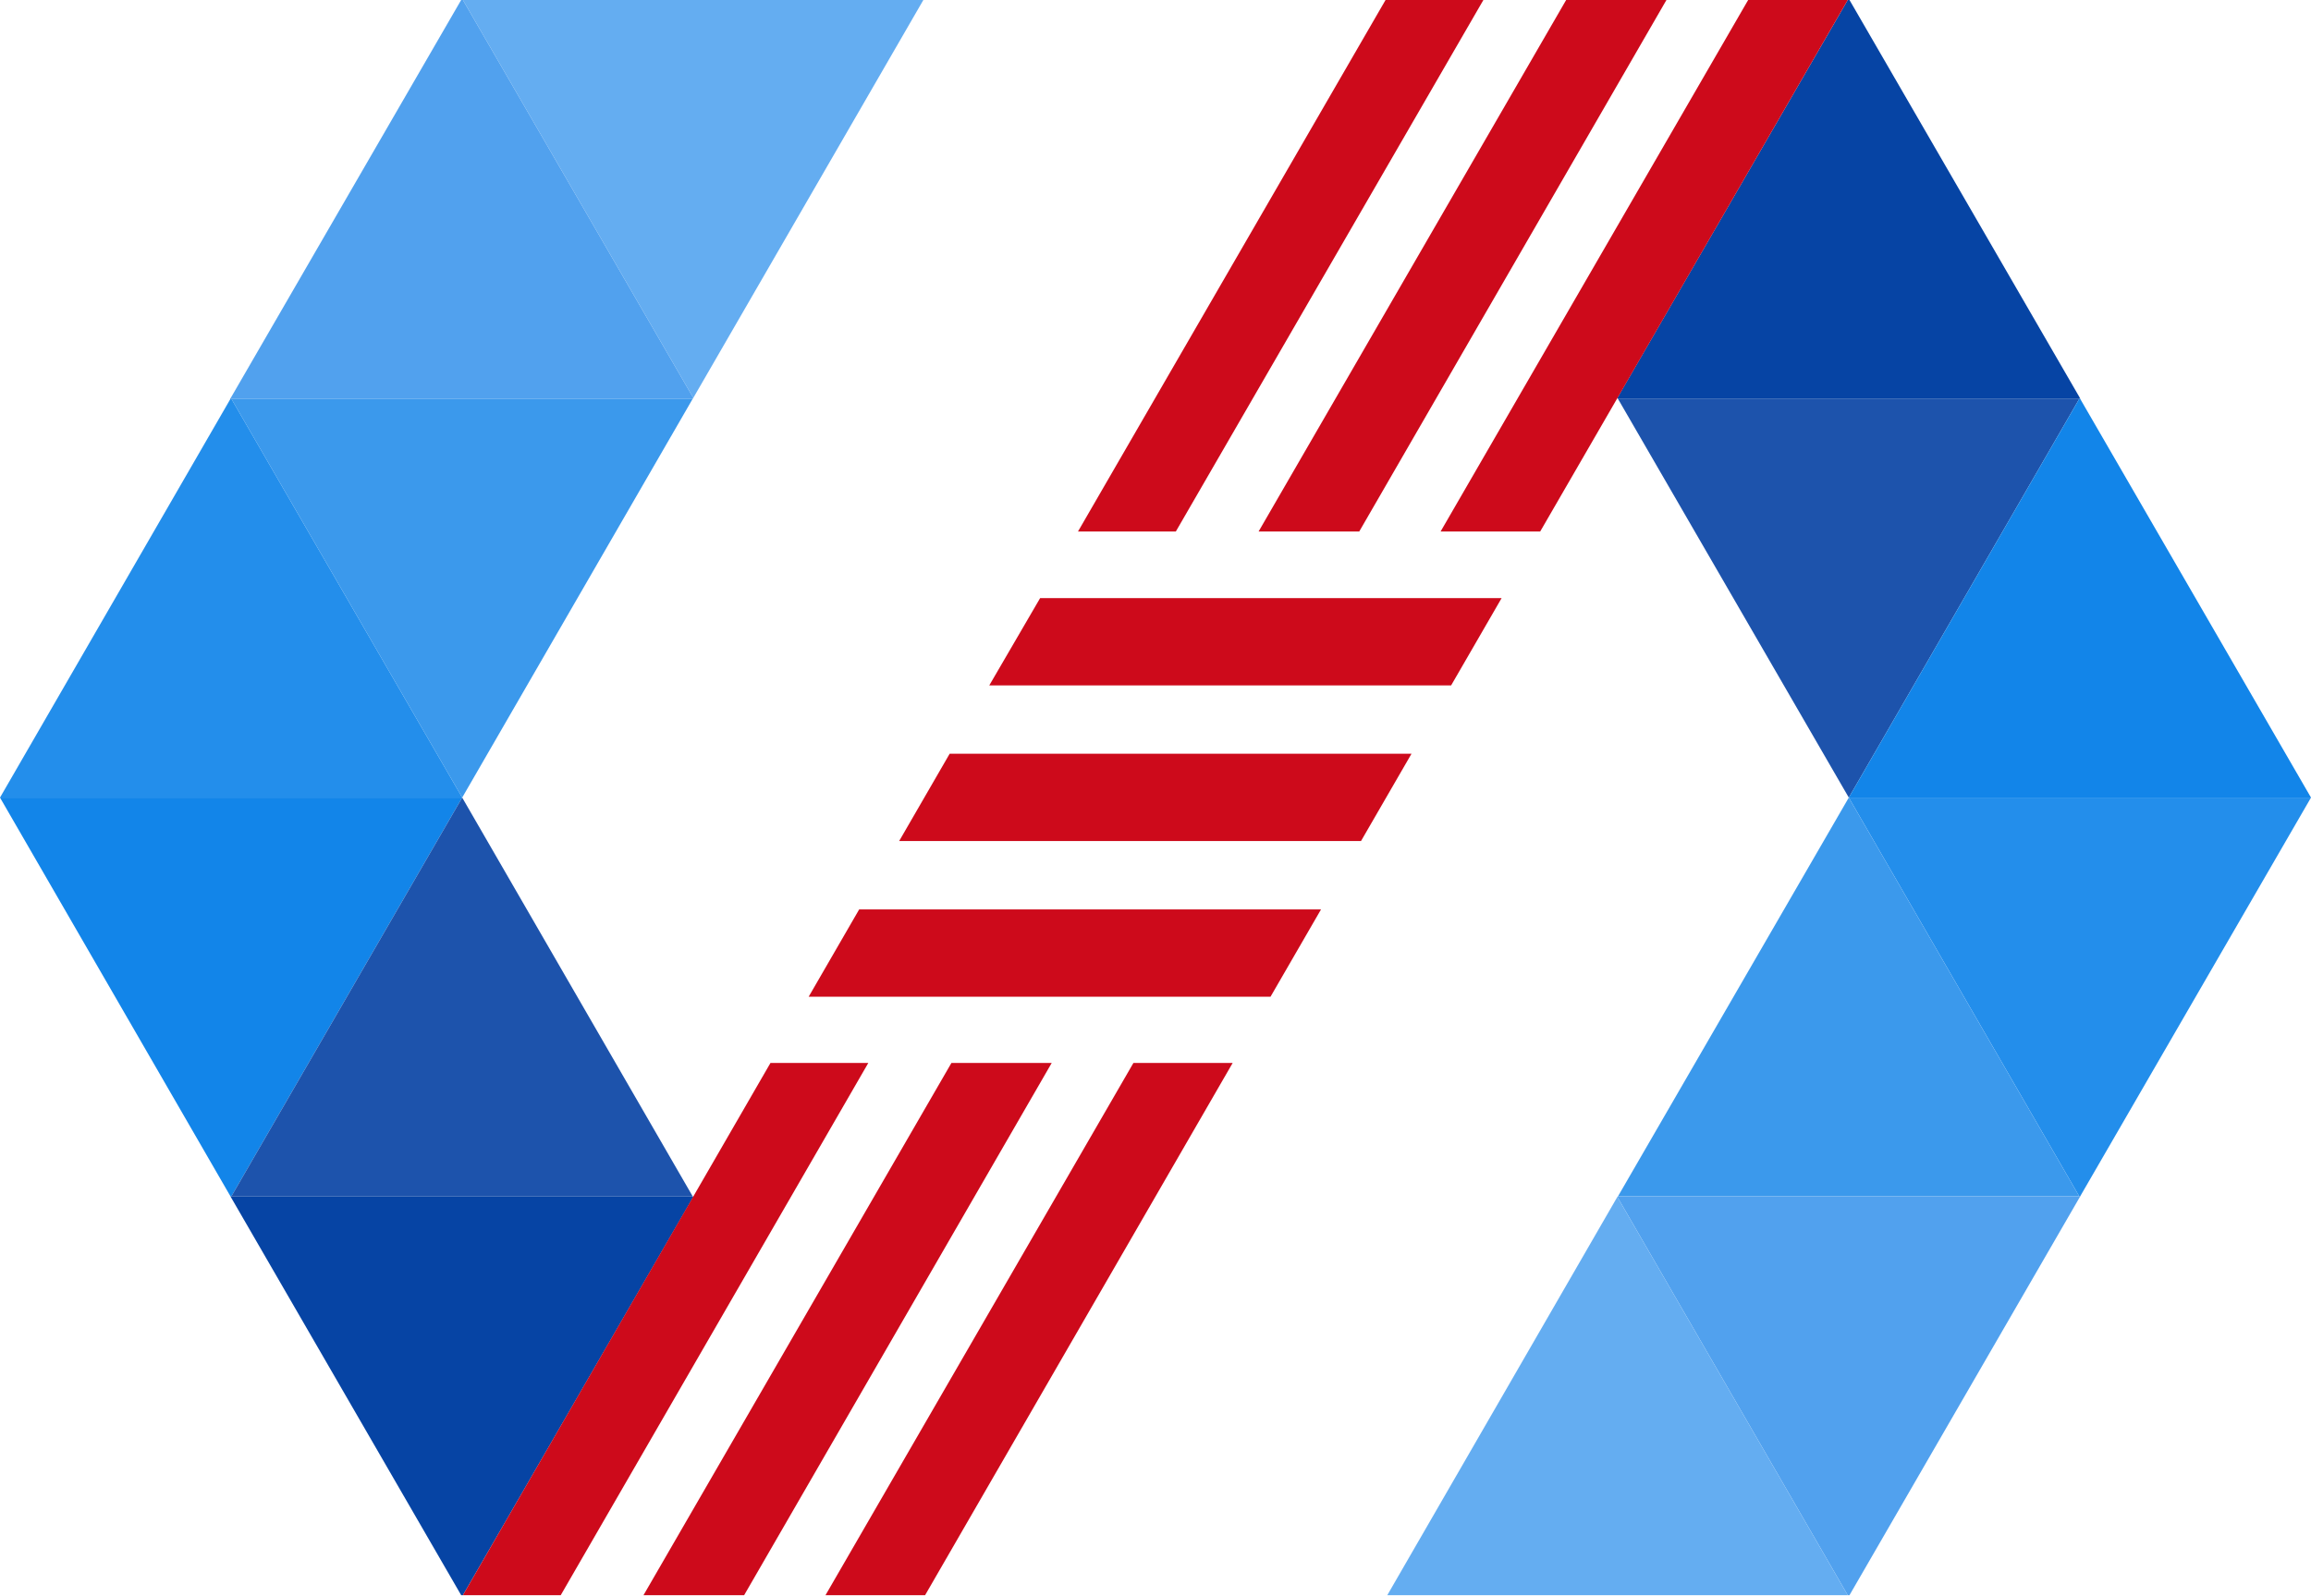
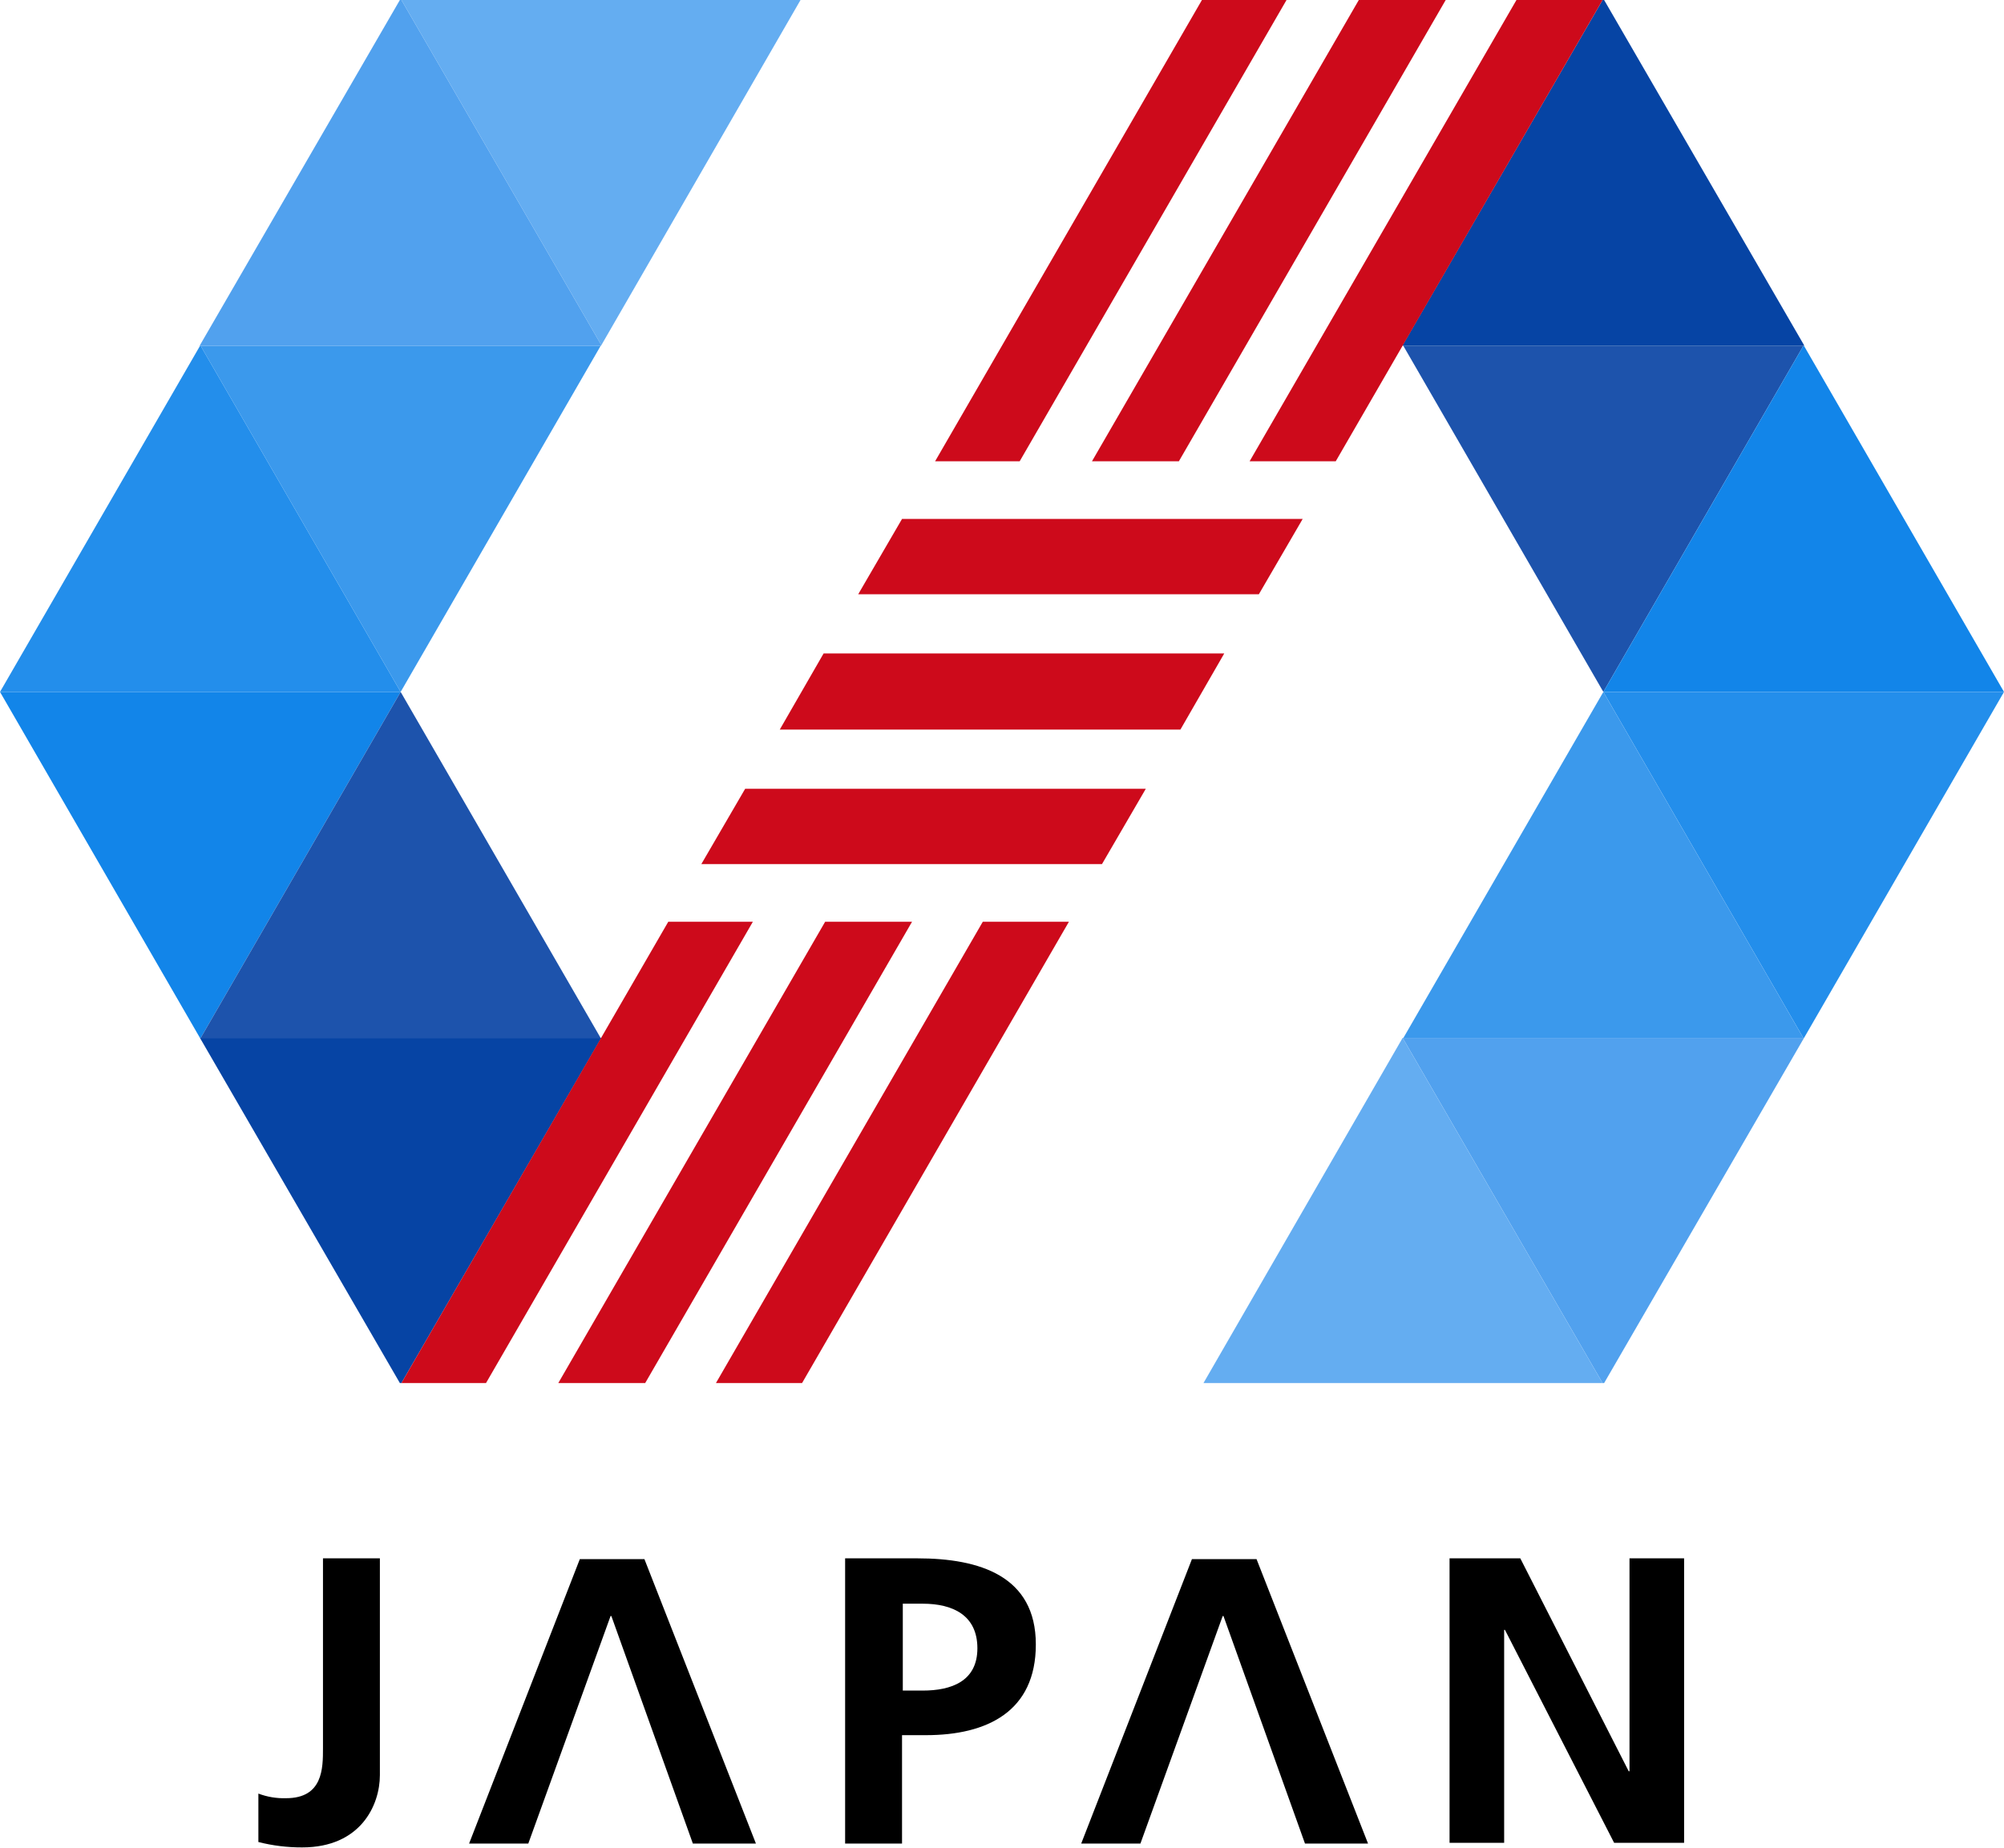
- <svg xmlns="http://www.w3.org/2000/svg" viewBox="718 -8513 659 455">
+ <svg xmlns="http://www.w3.org/2000/svg" viewBox="378 -7987 260.6 240.3">
  <defs>
    <style>.a{fill:#64adf1;}.b{fill:#51a1ee;}.c{fill:#0644a4;}.d{fill:#3b99ec;}.e{fill:#238eeb;}.f{fill:#1d53ac;}.g{fill:#1285e9;}.h{fill:#cd0a1b;}</style>
  </defs>
-   <g transform="translate(534.2 -8797.5)">
-     <path class="a" d="M447.1,284.5H315.8L381.5,398Z" />
-     <path class="b" d="M249.8,398.3H381.3l.2-.3L315.8,284.5h-.5L249.6,398Z" />
-     <path class="c" d="M249.6,398l-.1.3h.3Z" />
-     <path class="c" d="M645.2,398.3H776.7l.2-.3L711.2,284.5h-.5L645,398Z" />
-     <path class="c" d="M776.9,398l-.2.3h.3Z" />
-     <path class="d" d="M381.3,398.3H249.8L315.6,512Z" />
-     <path class="e" d="M249.8,398.3h-.3L183.8,512H315.6Z" />
-     <path class="f" d="M776.7,398.3H645.2L711,512Z" />
-     <path class="g" d="M776.7,398.3,711,512H842.8L777,398.3Z" />
-     <path class="g" d="M183.8,512l65.7,113.7h.3L315.6,512Z" />
-     <path class="f" d="M249.8,625.7H381.3L315.6,512Z" />
-     <path class="e" d="M776.7,625.7h.3L842.8,512H711Z" />
-     <path class="d" d="M645.2,625.7H776.7L711,512Z" />
-     <path class="c" d="M249.6,625.9l.2-.2h-.3Z" />
-     <path class="c" d="M381.3,625.7H249.8l-.2.2,65.7,113.6h.5l65.7-113.6Z" />
-     <path class="c" d="M776.9,625.9l.1-.2h-.3Z" />
-     <path class="b" d="M776.7,625.7H645.2l-.2.2,65.7,113.6h.5l65.7-113.6Z" />
-     <path class="a" d="M579.4,739.5H710.7L645,625.9Z" />
-     <path class="h" d="M315.8,739.5h27.9l87.7-151.8H403.5Z" />
-     <path class="h" d="M606.8,284.5H578.9L491.2,436.1h27.9Z" />
-     <path class="h" d="M659,284.5H630.4L542.7,436.1h28.7Z" />
-     <path class="h" d="M367.3,739.5H396l87.7-151.8H455.1Z" />
-     <path class="h" d="M710.7,284.5H682.3L594.6,436.1H623Z" />
-     <path class="h" d="M419.2,739.5h28.4l87.7-151.8H507Z" />
-     <path class="h" d="M612,455.1H480.4L465.9,480H597.6Z" />
-     <path class="h" d="M440.2,524.4H571.9l14.4-24.9H454.6Z" />
-     <path class="h" d="M414.4,568.8H546.1l14.4-24.9H428.8Z" />
+   <g transform="translate(308.3 -8071.8)">
+     <path class="a" d="M173.8,84.8H121.9l26,44.9Z" />
+     <path class="b" d="M95.8,129.8h52l.1-.1-26-44.9h-.2l-26,44.9Z" />
+     <path class="c" d="M95.7,129.7v.1h.1Z" />
+     <path class="c" d="M252.2,129.8h52l.1-.1-26-44.9h-.2l-26,44.9Z" />
+     <path class="c" d="M304.3,129.7l-.1.1h.1Z" />
+     <path class="d" d="M147.8,129.8h-52l26,45Z" />
+     <path class="e" d="M95.8,129.8h-.1l-26,45h52.1Z" />
+     <path class="f" d="M304.2,129.8h-52l26,45Z" />
+     <path class="g" d="M304.2,129.8l-26,45h52.1l-26-45Z" />
+     <path class="g" d="M69.7,174.8l26,45h.1l26-45Z" />
+     <path class="f" d="M95.8,219.8h52l-26-45Z" />
+     <path class="e" d="M304.2,219.8h.1l26-45H278.2Z" />
+     <path class="d" d="M252.2,219.8h52l-26-45Z" />
+     <path class="c" d="M95.7,219.8h0Z" />
+     <path class="c" d="M147.8,219.8H95.7l26,44.9h.2l26-44.9Z" />
+     <path class="c" d="M304.3,219.8Z" />
+     <path class="b" d="M304.2,219.8H252.1l26,44.9h.2l26-44.9Z" />
+     <path class="a" d="M226.2,264.7h51.9l-26-44.9Z" />
+     <path class="h" d="M121.9,264.7h11l34.7-60h-11Z" />
+     <path class="h" d="M237,84.8H226l-34.7,60h11Z" />
+     <path class="h" d="M257.7,84.8H246.4l-34.7,60H223Z" />
+     <path class="h" d="M142.3,264.7h11.3l34.7-60H177Z" />
+     <path class="h" d="M278.1,84.8H266.9l-34.7,60h11.2Z" />
+     <path class="h" d="M162.8,264.7H174l34.7-60H197.5Z" />
+     <path class="h" d="M239.1,152.3H187l-5.7,9.8h52.1Z" />
+     <path class="h" d="M171.1,179.7h52.1l5.7-9.9H176.8Z" />
+     <path class="h" d="M160.9,197.2H213l5.7-9.8H166.6Z" />
+     <path d="M103.3,318.1a9.332,9.332,0,0,0,3.6.6c4.8,0,4.8-3.9,4.8-6.5V287.5h7.4v28.2c0,3.9-2.5,9.4-10.1,9.4a22.791,22.791,0,0,1-5.7-.7v-6.3Z" />
+     <path d="M149.2,295h-.1l-10.7,29.6h-7.7l14.4-37h8.4l14.5,37h-8.2Z" />
+     <path d="M179.6,287.5H189c8.1,0,15.4,2.3,15.4,11.2,0,8.7-6.3,11.8-14.3,11.8H187v14.1h-7.4V287.5Zm7.5,17.2h2.6c3.7,0,7.1-1.2,7.1-5.5s-3.2-5.8-7.1-5.8h-2.6Z" />
+     <path d="M258.3,287.5h9.1l14.1,27.7h.1V287.5h7.1v37h-9.1l-14.2-27.7h-.1v27.7h-7.1v-37Z" />
+     <path d="M228.8,295h-.1L218,324.6h-7.7l14.4-37h8.4l14.5,37h-8.2Z" />
  </g>
</svg>
